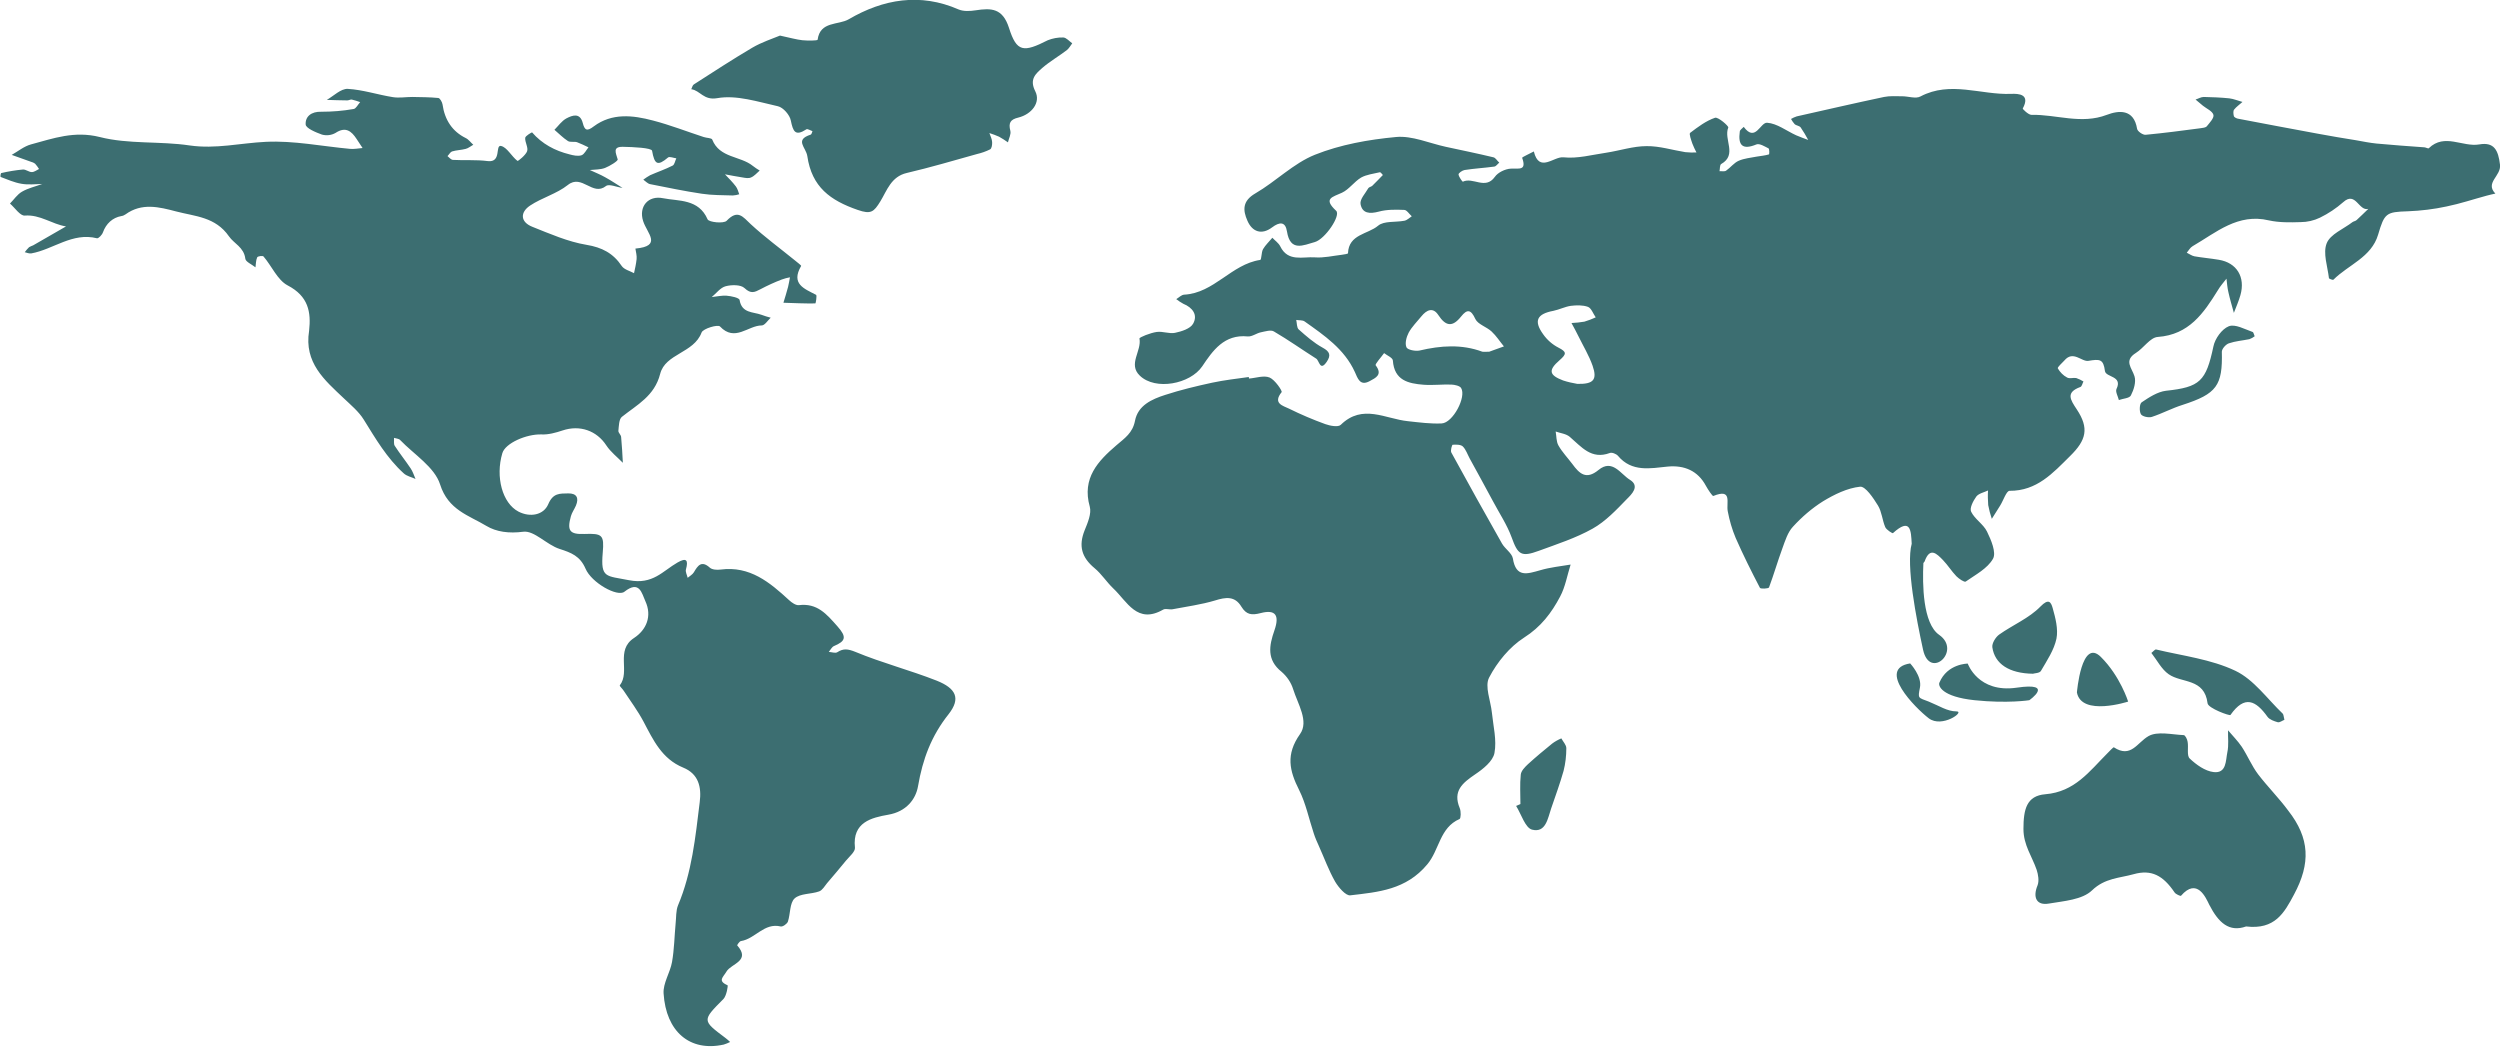
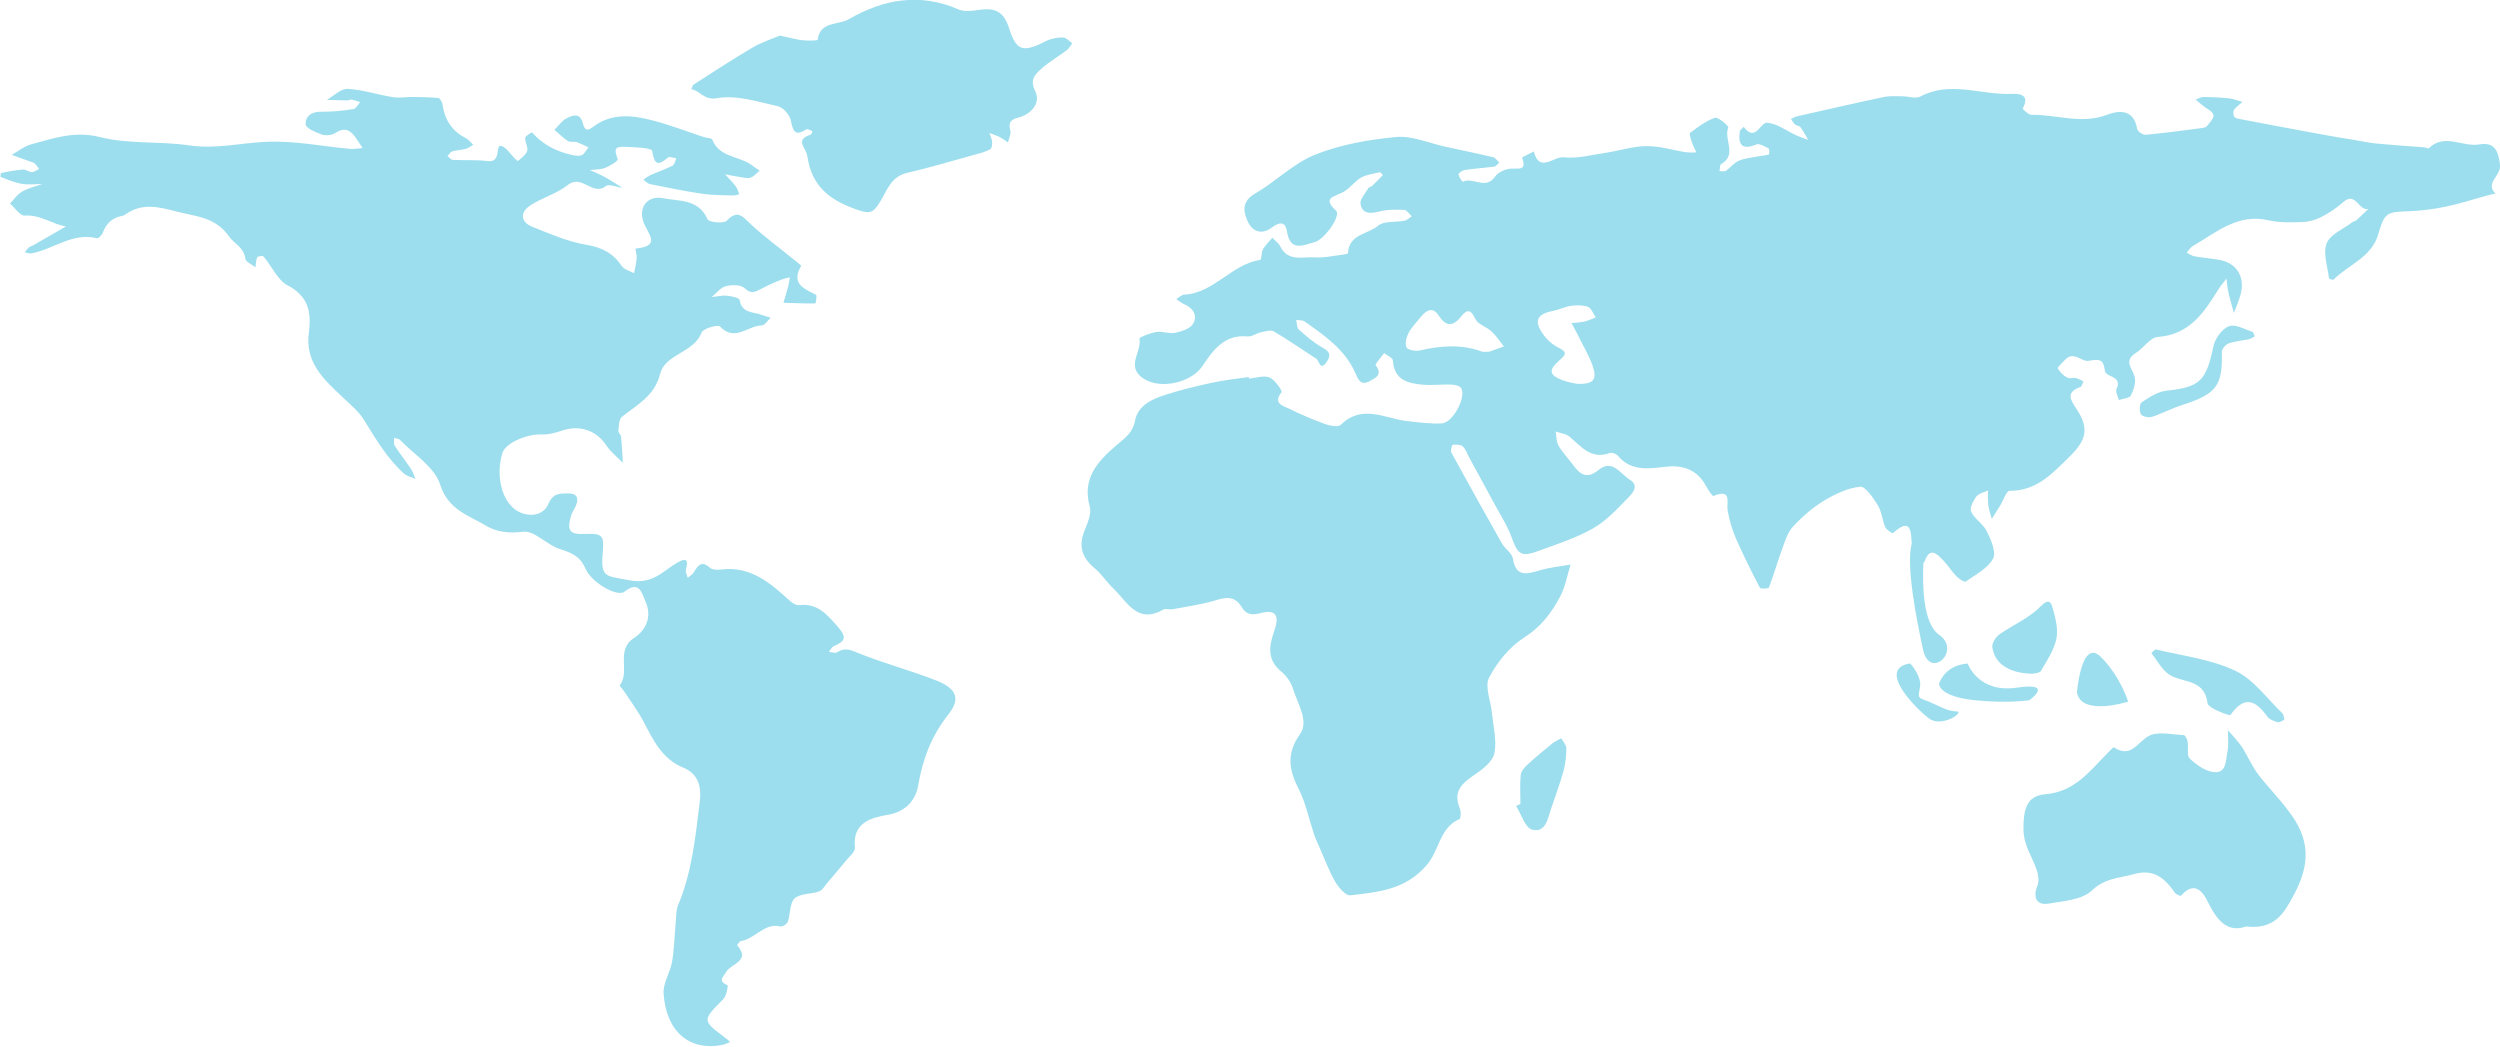
<svg xmlns="http://www.w3.org/2000/svg" version="1.1" id="Layer_2" x="0px" y="0px" viewBox="0 0 1454.2 608.7" style="enable-background:new 0 0 1454.2 608.7;" xml:space="preserve">
  <style type="text/css">
- 	.map{fill:#3C6E71;}
+ 	.map{fill:#9CDEEE;
+    }
</style>
  <path class="map" d="M618.5,21.8c1.8,0.1,3.5,2.2,5.2,3.4c-1,1.3-1.9,3-3.2,4c-4.6,3.5-9.8,6.5-14.2,10.3c-3.8,3.4-7.7,6.5-4.1,13.6  c3.3,6.5-2.1,13.4-9.9,15.3c-4.6,1.1-5.8,3.1-4.6,7.7c0.5,2-0.9,4.5-1.4,6.7c-1.7-1.2-3.4-2.3-5.2-3.3c-1.8-0.8-3.7-1.5-5.6-2.1  c0.6,1.7,1.5,3.4,1.6,5.2c0.1,1.5-0.2,3.8-1.2,4.3c-2.4,1.2-5,2.1-7.6,2.7c-13.6,3.8-27.1,7.8-40.8,11c-9.2,2.1-11.6,10.3-15.4,16.5  s-5.5,7.7-13.2,5c-15.9-5.5-26.7-13.3-29.3-31.3c-0.8-5.2-7.6-9.4,2-12.5c0.5-0.2,0.7-1.3,1-2c-1.2-0.4-2.9-1.5-3.5-1.1  c-6.6,4.3-7.8,1.2-9.1-5.1c-0.6-3.2-4.4-7.6-7.5-8.3c-11.7-2.6-24.1-6.7-35.3-4.7c-8,1.4-9.9-4.5-15.1-5.2c0.5-1,0.7-2.3,1.5-2.8  c11.2-7.2,22.4-14.5,33.9-21.3c5.6-3.3,11.9-5.3,16.2-7.1c6,1.3,9.5,2.3,13,2.7c3,0.3,8.8,0.3,8.9-0.3c1.4-10.9,12.2-8.4,18.1-11.9  c20-11.7,41.5-15.5,63.9-5.7c2.9,1.2,6.6,1,9.9,0.5c9.1-1.4,15.7-1.3,19.4,10.2c4.5,14.2,8.4,14.4,22.6,7.2  C612.3,22.3,615.3,21.7,618.5,21.8z M1187.2,390.2c3.5-6,7.6-12.1,9-18.7c1.1-5.6-0.6-12.1-2.2-17.8c-1-3.5-2.3-5.8-7.1-0.9  c-6.6,6.8-16.1,10.7-24,16.3c-2.1,1.5-4.3,5.1-4,7.4c1.4,9.7,9.8,15.2,23.6,15.4C1183.3,391.6,1186.5,391.6,1187.2,390.2  L1187.2,390.2z M902.9,432.5c-4.8,3.9-9.5,7.8-14.1,12c-1.8,1.7-4,3.9-4.2,6.1c-0.6,5.7-0.2,11.4-0.2,17.1l-2.5,1.1  c3,4.8,5.3,12.8,9.3,13.8c8,2,9.1-6.6,11.1-12.4c2.5-7.3,5.1-14.4,7.2-21.8c1.1-4.3,1.6-8.8,1.6-13.2c0-1.9-1.9-3.8-2.9-5.7  C906.3,430.3,904.5,431.3,902.9,432.5L902.9,432.5z M544.8,395.9c-15.5-6.1-31.8-10.3-47.2-16.7c-4.5-1.8-7-2.1-10.6,0.2  c-1.1,0.7-3.2-0.1-4.9-0.2c1-1.2,1.8-2.9,3-3.4c6.9-2.9,7.5-5.3,2-11.5c-6.3-7.1-11.7-13.6-22.4-12.3c-1.8,0.2-4.2-1.5-5.7-2.9  c-11.3-10.4-22.8-20-39.8-17.8c-2.1,0.3-5,0.1-6.3-1.1c-4.9-4.4-7-1.2-9.3,2.7c-0.8,1.3-2.4,2.2-3.6,3.2c-0.4-1.7-1.4-3.5-1-4.9  c1.5-5.4,0.3-7-4.9-4c-8.7,5-14.4,13-28.2,10.3c-13.4-2.7-16.6-1-15.3-16c0.9-10.3-0.2-11.3-10.6-10.9c-8.6,0.3-10.3-1.8-7.9-10.4  c0.6-2.1,2-4,2.9-6.1c1.9-4.5,0.4-7.2-4.5-7.1s-8.8-0.3-11.6,6.3c-2.7,6.3-10.5,7.8-17.3,4.3c-9.4-4.9-13.5-20.2-9.4-34  c1.7-5.8,14-11.2,22.8-10.9c4,0.2,8.3-1,12.2-2.3c10.1-3.4,19.9,0.1,25.5,8.7c2.5,3.8,6.4,6.8,9.6,10.1c-0.3-5-0.5-10-1-15  c-0.1-1.3-1.7-2.5-1.6-3.6c0.3-2.8,0.3-6.7,2-8.1c8.9-7.1,19-12.1,22.3-25c3-11.9,19.6-12,24.1-24.1c0.9-2.3,9.5-4.8,10.7-3.5  c8.7,9.2,16.3-0.6,24.3-0.6c1.7,0,3.5-2.9,5.2-4.5c-1.8-0.5-3.6-1-5.4-1.7c-4.9-1.8-11.4-0.8-12.7-8.6c-0.2-1.3-4.9-2.3-7.6-2.5  s-5.8,0.5-8.6,0.8c2.7-2.2,5-5.5,8.1-6.3c3.4-0.9,8.8-1,11,1.1c3.7,3.5,5.9,2.4,9.3,0.6c4-2.1,8.1-4,12.3-5.6c1.6-0.6,3.2-1,4.8-1.3  c-0.4,1.9-0.6,3.8-1.1,5.6c-0.8,3.1-1.8,6.2-2.7,9.2c6.2,0.2,12.4,0.5,18.6,0.4c0.2,0,1-4.7,0.4-5c-6.9-3.6-14.8-6.3-8.7-16.8  c0.2-0.3-2.4-2.2-3.7-3.3c-8.6-7-17.5-13.5-25.6-21c-4.6-4.3-7.5-8.8-14-2c-1.7,1.8-10.3,0.9-11.1-0.8c-5.2-12-16.8-10.5-25.9-12.3  c-8.7-1.8-14.3,4.9-11.6,13.3c2.3,7.2,11.3,14.5-4.5,16c0.3,2,0.9,4.1,0.7,6.1c-0.3,2.8-0.9,5.5-1.5,8.2c-2.4-1.3-5.7-2.1-7.1-4.1  c-5-7.5-11.5-10.9-20.6-12.4c-10.8-1.8-21.2-6.4-31.5-10.5c-7-2.8-7.1-8.4-1.3-12.3c6.9-4.6,15.6-6.9,22-12  c8.2-6.6,14.4,6.8,22.2,0.6c1.8-1.4,6.3,0.7,9.6,1.1c-3.4-2.1-6.6-4.3-10.1-6.2c-2.8-1.6-5.9-2.8-8.9-4.2c3-0.3,6.1-0.2,8.8-1.2  c2.8-1.1,7.7-4.1,7.4-5c-1.1-3.8-3.1-7.4,3-7.3s16.7,0.6,17,2.3c1.4,8,3.2,9.1,9.3,3.9c0.9-0.7,3.2,0.3,4.8,0.5  c-0.7,1.4-1,3.6-2.1,4.2c-4.3,2.2-8.8,3.7-13.1,5.6c-1.4,0.8-2.7,1.6-4,2.6c1.3,0.9,2.5,2.3,3.9,2.6c10.1,2,20.1,4.1,30.2,5.6  c5.9,0.9,12,0.8,18,1c1.3-0.1,2.5-0.3,3.7-0.7c-0.6-1.6-1-3.3-2-4.6c-1.9-2.5-4.1-4.7-6.3-7c3.4,0.6,6.7,1.3,10.1,1.8  c1.7,0.3,3.7,0.7,5.1,0c1.9-0.8,3.4-2.6,5-4c-1.4-0.8-2.7-1.7-4-2.7c-7.3-5.9-19.3-4.5-23.6-15.3c-0.4-1-3.3-0.9-5-1.5  c-9.8-3.2-19.5-7-29.5-9.6c-11.7-3.1-23.8-4.5-34.4,3.4c-3.9,3-5.3,2.4-6.4-1.9c-1.6-6.2-6-4.6-9.6-2.7c-2.7,1.5-4.6,4.3-6.9,6.6  c2.6,2.2,5,4.7,7.8,6.5c1.3,0.9,3.6,0.2,5.3,0.7c2.3,0.9,4.5,1.9,6.7,3c-1.3,1.6-2.4,4-4,4.6c-2.1,0.7-4.8,0.1-7-0.5  c-8.5-2.1-16-6.1-21.8-12.8c-0.1-0.1-3.9,2-4,3.2c-0.2,2.6,1.9,5.6,1.1,7.8s-5.2,5.8-5.6,5.6c-3.5-2.7-6.1-8-9.6-8.7  s0.5,9.8-7.7,8.8c-6.7-0.9-13.5-0.3-20.3-0.7c-1.1-0.1-2.1-1.4-3.1-2.2c0.9-0.9,1.6-2.3,2.6-2.7c2.6-0.8,5.4-0.8,8-1.5  c1.6-0.4,2.9-1.6,4.4-2.4c-1.5-1.3-2.7-3.1-4.4-3.9c-7.7-3.8-12.2-10.4-13.5-19.6c-0.2-1.3-1.5-3.6-2.4-3.7  c-5-0.5-10.1-0.5-15.2-0.6c-3.8,0-7.6,0.7-11.3,0.1c-8.8-1.4-17.4-4.3-26.2-4.8c-4-0.2-8.2,4.1-12.2,6.4c4,0.1,7.9,0.3,11.9,0.3  c0.9,0,1.8-0.6,2.6-0.5c1.6,0.4,3.3,0.9,4.9,1.5c-1.3,1.4-2.4,3.8-3.8,4c-6.2,1.1-12.5,1.6-18.8,1.6c-5.8-0.2-9.4,2.8-9.1,7.4  c0.1,2.2,5.9,4.6,9.5,5.9c2.6,0.7,5.5,0.4,7.9-1c5.8-3.8,9.2-1.1,12.2,3.5c1.2,1.8,2.3,3.5,3.5,5.3c-2.4,0.2-4.9,0.7-7.2,0.5  c-16.4-1.5-32.8-4.9-49.1-4.1c-14.7,0.7-29.1,4.3-44.3,2.1C93,82,74.8,84,58,79.7c-14.8-3.7-27,0.8-40,4.3c-4,1.1-7.5,4-11.2,6.1  c3.8,1.3,7.5,2.7,11.2,4c0.9,0.2,1.7,0.6,2.4,1.1c0.9,1,1.6,2,2.3,3.1c-1.4,0.7-2.8,1.8-4.2,1.8c-1.7,0-3.5-1.6-5.1-1.5  c-4.3,0.4-8.6,1.1-12.8,2.1c-0.3,0.7-0.4,1.5-0.3,2.2c4,1.5,8,3.3,12.2,4c3.9,0.7,8.1,0.2,12.1,0.1c-4,1.5-8.2,2.4-11.8,4.5  c-2.8,1.6-4.7,4.6-7,6.9c2.9,2.5,5.9,7.2,8.6,7c9-0.7,15.8,5,24,6.3c-6.4,3.7-12.8,7.4-19.1,11c-0.8,0.3-1.7,0.7-2.4,1.1  c-0.9,0.9-1.8,1.9-2.5,2.9c1.2,0.3,2.6,0.9,3.8,0.7c12.8-2.3,23.9-12.4,38.2-8.8c0.9,0.2,3-2,3.5-3.5c1.8-5,5.6-8.5,10.6-9.4  c0.9-0.1,1.8-0.5,2.5-1c9.5-6.9,19.6-4.3,29.5-1.7c11,2.9,22.8,3.1,30.7,14.5c2.9,4.2,8.7,6.3,9.5,13c0.2,1.8,3.8,3.3,5.9,5  c0.3-2,0.2-4,1-5.8c0.3-0.7,3.2-1.1,3.7-0.5c4.8,5.6,8.1,13.7,14,16.8c12.1,6.3,13.7,15.5,12.5,26.4c-3,18.6,9,28.7,20.2,39.3  c4.1,3.9,8.7,7.7,11.6,12.4c6.9,11.1,13.4,22.3,23.2,31.2c1.8,1.7,4.6,2.2,6.9,3.3c-0.9-2.1-1.6-4.3-2.8-6.1  c-3-4.5-6.4-8.7-9.3-13.2c-0.7-1.1-0.3-3-0.4-4.6c1.2,0.4,2.8,0.4,3.6,1.3c8.1,8.4,20,15.7,23.2,25.8c4.7,14.9,16.8,18,26.9,24.1  c5.8,3.5,13.2,4.5,21.5,3.4c6.4-0.8,13.6,7.6,21.1,10c6.8,2.2,11.9,4.1,15.1,11.5c3.5,8.2,18.5,16.6,22.6,13.4  c8.8-6.9,10.1,0.9,12.2,5.5c4,8.7,0.6,16.7-6.6,21.4c-11,7.2-2,19.5-8.3,27.6c-0.2,0.3,1.6,2,2.3,3.1c3.9,5.9,8.2,11.7,11.5,17.9  c5.7,10.8,10.7,21.7,23.1,26.8c8.8,3.6,10.8,11.1,9.6,20.2c-2.5,20.3-4.5,40.7-12.6,59.9c-1.3,3.2-1,7-1.4,10.5  c-0.7,7.5-0.8,15.1-2.1,22.5c-1.1,6.2-5.3,12.3-4.9,18.3c1.4,22,15.1,34.1,35,29.7c1.3-0.4,2.5-0.9,3.7-1.5  c-0.9-0.8-1.8-1.7-2.8-2.4c-13.6-10.2-13.5-10.1-1.1-22.6c1.8-1.8,2.8-7.9,2.4-8c-6-2.6-2.5-4.7-0.6-8c2.7-4.6,14.3-6.1,6.2-15.2  c-0.1-0.1,1.3-2.4,2.2-2.5c8.3-1.3,13.5-10.8,23.1-8.5c1.2,0.3,3.7-1.5,4.2-2.8c1.5-4.5,1-10.8,3.9-13.5c3.3-3,9.6-2.4,14.3-4.1  c1.9-0.7,3.2-3.1,4.6-4.8c3.7-4.3,7.4-8.7,11-13.1c2-2.4,5.5-5.3,5.2-7.6c-1.6-14.8,9.8-17.4,19.4-19.1c10.5-1.8,16-9,17.3-16.6  c2.7-15.7,7.7-29.2,17.8-41.9C559,406.2,556.1,400.4,544.8,395.9L544.8,395.9z M1451.5,112.6c-1.6,0.4-3.3,0.7-5,1.2  c-7.8,2.1-15.5,4.7-23.4,6.3c-7.4,1.6-14.9,2.5-22.5,2.8c-12.6,0.4-13.6,1-17.3,13.6c-3.9,13.2-17.3,17.5-26,26.2  c-0.3,0.3-2.5-0.5-2.6-0.9c-0.8-6.9-3.6-14.6-1.3-20.3c2.1-5.3,9.8-8.3,15-12.3c0.7-0.5,1.8-0.6,2.4-1.2c2.3-2.1,4.5-4.3,6.8-6.5  c-5.6,1.5-7.3-10.5-14.6-3.9c-4.1,3.6-8.6,6.6-13.5,9c-3.5,1.7-7.4,2.6-11.3,2.6c-6.1,0.2-12.5,0.3-18.4-1c-18.1-4.3-30.6,7-44.4,15  c-1.4,0.8-2.3,2.5-3.4,3.8c1.5,0.7,2.9,1.8,4.5,2.1c4.6,0.8,9.4,1.2,14.1,2c10.5,1.7,15.6,10.1,12.6,20.6c-1,3.5-2.5,6.9-3.8,10.3  c-1.1-4-2.3-8-3.2-12.1c-0.6-2.5-0.8-5.2-1.1-7.8c-1.7,2.2-3.6,4.3-5,6.7c-8.3,13.4-16.8,25.9-35,27.2c-4.4,0.3-8.2,6.5-12.7,9.3  c-7.2,4.5-2.3,8.7-0.8,13.6c1,3.3-0.4,7.8-2.1,11.1c-0.8,1.7-4.6,1.8-7,2.7c-0.5-2.1-2.1-4.8-1.4-6.4c3.8-7.8-6.2-6.7-6.7-10.5  c-0.9-7-3-7-9.6-5.9c-3.9,0.7-8.9-6.3-14-0.2c-1.4,1.6-4.2,3.9-3.8,4.6c1.3,2.2,3.1,4.1,5.4,5.3c1.4,0.8,3.6,0,5.3,0.3  c1.5,0.5,2.9,1.2,4.2,2c-0.6,1.1-0.9,2.9-1.8,3.2c-8.7,3.2-5.8,7.4-2.1,13c7.3,11,5.6,17.9-3.9,27.2c-10,9.9-19.3,20.3-35.2,20.2  c-1.8,0-3.6,5.6-5.4,8.5c-1.6,2.6-3.2,5.2-4.9,7.8c-0.9-2.6-1.6-5.3-2.1-8c-0.2-2.8-0.3-5.7-0.1-8.5c-2.3,1.1-5.4,1.7-6.8,3.5  c-1.8,2.5-4.1,6.8-3,8.9c2.1,4.3,7.1,7.2,9.2,11.5c2.4,4.9,5.5,12.2,3.5,15.8c-3.2,5.7-10.2,9.3-15.9,13.3c-0.8,0.5-3.9-1.6-5.4-3.1  c-2.8-2.9-5-6.5-7.8-9.4c-3.6-3.7-7.6-7.9-10.7,0.8c-0.2,0.3-0.4,0.6-0.7,0.9c-0.6,12.2-0.4,35.2,9.2,41.8  c13.2,9.3-5.5,26.5-9.4,8.6s-10-49.2-6.6-61.6c-0.4-7.7-0.6-15.5-10.9-6.2c-0.3,0.3-3.8-1.9-4.5-3.5c-1.7-4-2-8.9-4.2-12.5  c-2.7-4.4-7.3-11.3-10.4-11c-7.5,0.8-15,4.5-21.6,8.5c-6.5,4.1-12.3,9.1-17.5,14.8c-3,3.2-4.5,8.1-6.1,12.5  c-2.8,7.6-5,15.3-7.8,22.8c-0.3,0.7-4.9,1-5.3,0.2c-5-9.6-9.8-19.2-14.1-29c-2.1-5-3.6-10.2-4.6-15.5c-1-4.9,2.9-13.5-8.4-8.9  c-0.5,0.2-3.1-3.7-4.3-5.9c-4.7-8.8-12.6-12.1-22.2-11.2c-10.1,1-20.9,3.4-29-6.3c-1-1.1-3.5-2.1-4.7-1.6c-10.8,4-16.5-3.6-23.3-9.4  c-2.1-1.8-5.4-2.1-8.2-3.1c0.5,2.7,0.3,5.8,1.6,8.1c2.2,3.9,5.4,7.2,8.1,10.8c4.1,5.6,8,9.4,15.2,3.5c8.1-6.7,12.9,2.4,18.3,5.7  c6,3.7,0.9,8.5-1.8,11.2c-6.1,6.3-12.4,13-19.9,17.2c-9.8,5.5-20.7,9-31.3,12.9c-10.3,3.8-12.2,2.2-15.8-7.8  c-2.7-7.4-7.2-14.1-10.9-21.1c-4.4-8.3-9-16.5-13.5-24.8c-1.3-2.4-2.2-5.2-4-7c-1.3-1.2-3.9-1.1-5.9-1c-0.4,0-1.4,3.4-0.8,4.5  c9.7,17.7,19.5,35.4,29.5,53c1.8,3.1,5.7,5.5,6.3,8.6c1.8,11.4,8.4,9,15.9,6.9c5.7-1.7,11.8-2.3,17.7-3.3c-2,6.3-3.1,13-6.1,18.6  c-5,9.5-11.2,17.7-21,23.9c-8.4,5.4-15.6,14.2-20.3,23.2c-2.7,5.1,0.9,13.5,1.6,20.4c0.8,7.9,2.9,16,1.5,23.5  c-0.9,4.8-6.6,9.3-11.2,12.4c-7.3,5-13.2,9.6-9,19.7c0.8,1.8,0.7,5.9-0.1,6.3c-11.6,5-11.7,18-18.8,26.4  c-12.3,14.8-28.5,16.1-44.8,18c-2.6,0.3-6.8-4.6-8.8-8c-3.7-6.5-6.3-13.7-9.4-20.6c-1.1-2.4-2.2-4.9-3-7.4  c-2.8-8.4-4.6-17.4-8.5-25.2c-5.7-11.3-7.9-20.7,0.5-32.6c5.3-7.4-1.3-17.5-4-26.1c-1.2-3.9-3.6-7.4-6.7-10.1  c-8.8-7-7.3-15.2-4.2-24.1s0.6-12.3-7.9-10.1c-5.4,1.4-8.4,1-11.3-3.7c-3.8-6.3-9-5.6-15.4-3.6c-8,2.4-16.4,3.5-24.7,5.1  c-1.8,0.3-4-0.6-5.4,0.2c-15.2,8.7-21-4.8-29-12.3c-3.9-3.7-6.8-8.4-10.9-11.8c-7.6-6.3-9.4-13-5.8-22c1.8-4.4,4.1-9.8,3-13.8  c-4.7-16.6,4.9-26.6,15.5-35.7c4.9-4.2,9.4-7.1,10.8-14.2c1.7-9,9.8-12.6,17.6-15.1c8.9-2.9,18.1-5.1,27.3-7.1  c7-1.5,14.2-2.3,21.3-3.3c0,0.3,0.1,0.6,0.1,0.9c4-0.3,8.6-2,12-0.6c3.1,1.3,7.5,7.8,7,8.5c-5.3,6.6,0.8,7.9,4.3,9.6  c6.9,3.4,13.9,6.4,21.1,9c2.8,1,7.5,1.9,9,0.4c12.7-12.4,26-3.4,39.1-2.1c6.5,0.7,13.1,1.6,19.6,1.3s14.5-15.4,11.3-20.6  c-0.8-1.3-3.7-1.9-5.6-2c-5.4-0.2-10.8,0.5-16.2,0.1c-8.9-0.7-17.1-2.5-17.9-14.1c-0.1-1.6-3.3-2.9-5.1-4.3  c-1.7,2.4-5.4,6.4-4.9,7.1c4.2,5.5,0,7.3-3.5,9.2c-5.7,3.1-7-1.8-8.6-5.3c-6.1-13.4-17.8-21.3-29.2-29.4c-1.2-0.9-3.3-0.6-4.9-0.9  c0.4,1.9,0.3,4.5,1.4,5.5c4.4,3.9,8.8,7.8,13.9,10.6c4.3,2.3,5,4.5,2.4,8.3c-3.9,5.7-4.3-0.8-6.1-1.9c-8.2-5.2-16.2-10.9-24.6-15.8  c-1.8-1.1-5.1,0-7.6,0.5s-5.1,2.6-7.6,2.4c-13.7-1.4-20.4,8.3-26.5,17.4c-7,10.3-27.2,14.2-36.3,5.4c-7-6.7,1.2-14.3-0.2-21.6  c-0.1-0.7,6.4-3.3,10-3.8s7.4,1.2,10.7,0.5c3.8-0.8,8.9-2.4,10.5-5.3c2.9-5.1-0.3-9.4-5.7-11.6c-1.5-0.8-2.8-1.7-4.1-2.7  c1.5-0.9,3-2.5,4.6-2.6c17.4-0.9,27.5-17.7,44.2-20.2c0.9-0.1,0.6-4.4,1.7-6.3c1.4-2.4,3.6-4.4,5.4-6.6c1.6,1.7,3.6,3,4.6,5  c4.5,9.2,13.1,5.9,20.1,6.4c5.2,0.4,10.5-0.9,15.7-1.5c1.3-0.2,3.6-0.5,3.6-0.9c0.4-11.1,11.6-11,17.5-16c3.4-2.9,10.1-1.9,15.3-2.9  c1.6-0.3,2.9-1.7,4.3-2.6c-1.5-1.3-2.9-3.7-4.4-3.7c-4.9-0.2-10.1-0.3-14.8,1c-5.3,1.4-9.6,1.1-10.6-4.4c-0.5-2.8,2.8-6.2,4.5-9.2  c0.4-0.7,1.6-0.8,2.3-1.4c2.1-2,4.1-4.2,6.2-6.3c-0.6-0.6-1.3-1.7-1.8-1.6c-3.7,0.9-7.7,1.3-10.9,3.1c-4,2.4-7,6.9-11.1,8.8  c-5.6,2.6-11.1,3.3-3.4,10.5c2.9,2.7-6.4,16.5-12.4,18.2c-6.6,1.8-14.3,5.9-16.2-6.2c-0.9-5.7-4.2-5.7-8.7-2.3  c-6,4.5-11.5,2.6-14.3-3.9c-2.7-6.1-3-11.5,4.6-15.9c11.9-6.9,22.2-17.5,34.7-22.5c14.8-5.9,31.1-8.8,47.1-10.3  c9.4-0.9,19.3,3.6,29,5.7c9.3,2,18.5,3.9,27.7,6.1c1.3,0.3,2.2,2.1,3.4,3.1c-1,0.8-1.9,2.2-2.9,2.3c-5.8,0.8-11.6,1.1-17.3,2  c-1.3,0.2-3.6,1.8-3.5,2.6c0.2,1.5,2.3,4.3,2.5,4.2c5.9-2.9,13.1,4.9,18.6-2.8c1.8-2.6,6-4.6,9.2-4.8c4.7-0.3,9.5,1.5,6.7-6.3  c-0.1-0.4,4.4-2.4,6.8-3.7c3.1,12.7,11.6,2.8,17.2,3.4c8.2,0.9,16.8-1.5,25.1-2.7c7.8-1.2,15.5-3.8,23.3-3.8  c7.5-0.1,15,2.3,22.5,3.5c2.1,0.2,4.3,0.3,6.5,0.2c-0.9-1.7-1.7-3.4-2.4-5.2c-0.7-2.1-2-5.6-1.3-6.2c4.5-3.4,9.2-7,14.5-8.8  c1.8-0.6,8.1,4.9,7.7,5.7c-2.8,6.9,5.4,15.8-4.1,21.2c-0.9,0.5-0.7,2.8-1,4.2c1.3-0.1,2.9,0.3,3.8-0.3c2.6-1.8,4.6-4.6,7.4-5.8  c3.2-1.4,6.9-1.7,10.4-2.4c2.4-0.4,4.9-0.6,7.2-1.3c0.2-0.1,0.3-3.2-0.3-3.5c-2.2-1.1-5.2-3-7-2.3c-8.2,3.4-10.8,0.5-9.7-7.5  c0.1-1,1.5-1.8,2.3-2.7c6.8,9.2,9.6-2.7,13.6-2.4c5.8,0.4,11.2,4.7,16.9,7.3c2.3,1,4.6,1.8,7,2.7c-1.3-2.5-2.8-4.9-4.4-7.3  c-0.8-1-2.5-1-3.5-1.9c-0.8-0.9-1.5-1.9-2.1-3c1-0.6,2.1-1.1,3.3-1.5c16.9-3.8,33.8-7.7,50.8-11.3c3.4-0.7,7-0.4,10.6-0.4  s7.9,1.6,10.6,0.1c17.4-9.2,35.2-0.8,52.7-1.5c4.5-0.2,11.3,0.2,6.8,8.5c-0.2,0.3,3.3,3.7,5,3.7c14.6-0.3,29,5.7,43.9,0  c6.8-2.6,15.7-3.6,17.6,8.1c0.2,1.5,3.4,3.7,5,3.5c10.6-1,21.2-2.4,31.8-3.8c1.3-0.2,3.1-0.3,3.8-1.2c1.6-2,4.3-4.8,3.8-6.6  c-0.6-2.2-4-3.6-6.1-5.3c-1.4-1.2-2.9-2.4-4.3-3.6c1.6-0.5,3.2-1.5,4.8-1.5c4.9,0.1,9.9,0.3,14.8,0.8c2.6,0.3,5.1,1.4,7.7,2.1  c-1.6,1.5-3.6,2.8-4.9,4.5c-0.6,0.8-0.4,2.6-0.1,3.8c0.2,0.6,1.4,1.2,2.2,1.4c15.6,3,31.2,5.9,46.8,8.8c7.4,1.4,14.8,2.6,22.2,3.8  c3.9,0.7,7.8,1.5,11.8,1.9c9.3,0.9,18.6,1.5,27.9,2.2c0.9,0.1,2.2,0.9,2.5,0.5c9.2-8.9,19.6-0.5,29.4-2.2c8.6-1.5,11,3.4,12,11.8  C1455,102.4,1445.3,106.2,1451.5,112.6L1451.5,112.6z M874.8,201.5c-2.4-2.9-4.4-6.1-7.2-8.7c-2.9-2.7-7.9-4.1-9.4-7.2  c-2.6-5.7-4.8-5.9-8.3-1.5c-5,6.3-8.9,5.8-13.3-0.9c-3.1-4.7-6.8-2.9-9.8,0.8c-2.5,3.1-5.5,6-7.4,9.5c-1.3,2.5-2.3,6.2-1.3,8.5  c0.6,1.5,5.2,2.4,7.6,1.9c12.3-2.9,24.5-3.8,36.6,0.7c0.4,0.1,0.9,0,3.9,0L874.8,201.5z M914.1,187.9c2.5-0.1,5-0.4,7.5-0.8  c2.3-0.7,4.5-1.5,6.6-2.5c-1.5-2.1-2.5-5.3-4.5-6.1c-3-1.1-6.7-1-10-0.6c-3.4,0.5-6.7,2.2-10.1,2.9c-9.6,1.8-11.6,5.8-6,13.6  c2.3,3.3,5.4,6,8.9,7.8c4.9,2.5,4.8,3.7,0.7,7.3c-6.8,5.9-6.1,8.7,2,11.8c2.7,0.9,5.5,1.5,8.3,2c9.4,0.2,11.7-2.4,8.9-10.5  c-2.1-6-5.5-11.6-8.3-17.3C916.8,192.9,915.5,190.4,914.1,187.9L914.1,187.9z M1313.5,450.4c-3.7-4.9-6.1-10.8-9.5-16  c-2.3-3.4-5.3-6.4-8-9.6c-0.1,4.3,0.5,8.6-0.4,12.8c-1,4.8-0.4,12.4-8,11.5c-5-0.6-10.1-4.3-13.9-7.9c-1.8-1.7-0.6-6.4-1.2-9.7  c-0.2-1.5-1.4-3.9-2.3-3.9c-6.9-0.3-15.3-2.4-20.5,0.6c-6.6,3.8-10.2,13-20.1,6.5c-0.3-0.2-2.5,2.2-3.8,3.5  c-10.4,10.4-18.9,22.4-36.1,23.8c-10.9,0.9-12.7,8.8-12.7,20.2c0,9.4,5,15.9,7.7,23.8c0.9,2.8,1.5,6.4,0.5,9  c-2.9,7-0.6,11.8,6.5,10.6c8.8-1.5,19.5-2.2,25.2-7.7c7.5-7.2,16-7.1,24.2-9.4c10.3-2.9,17.1,0.7,23.8,10.6c0.7,1.1,3.5,2.2,3.7,2  c9.4-10.9,14.5,1.1,16.5,5.2c5.4,10.5,11.6,16.1,21.4,12.6c16.8,2,22.2-7.9,27.9-18.6c9.7-18.1,9.2-32.7-3.4-48.8  C1325.6,464.2,1319.1,457.7,1313.5,450.4z M1254.2,377.8c-0.7-0.2-1.8,1.3-2.8,2c3.3,4.2,5.9,9.5,10.1,12.4  c7.6,5.3,20.8,2.2,22.6,16.9c0.4,2.9,12.8,7.4,13.3,6.8c8.3-11.8,14.8-8.4,21.6,1.1c1.2,1.6,3.8,2.5,5.9,3.1  c1.1,0.3,2.6-0.9,3.9-1.4c-0.5-2-0.5-3.1-1-3.6c-9-8.6-16.8-19.8-27.5-24.9C1286,383.4,1269.6,381.5,1254.2,377.8L1254.2,377.8z   M1296.4,189.8c-4,1.6-8,7.2-8.9,11.7c-4.3,20.3-7.8,23.7-27.6,25.8c-4.9,0.6-9.8,3.8-14.1,6.7c-1.3,0.8-1.5,5.1-0.5,6.9  c0.8,1.4,4.5,2.2,6.4,1.6c6.1-2,11.8-5.1,17.9-7c19.8-6.4,23.3-11.2,22.8-30.9c0-1.7,2.3-4.3,4.1-4.9c3.8-1.3,7.9-1.6,11.9-2.4  c1.1-0.4,2.2-1,3.1-1.7c-0.5-1.1-0.7-2.4-1.2-2.5C1305.7,191.5,1300.1,188.3,1296.4,189.8L1296.4,189.8z M1173.1,400  c-22.5,3.3-28.5-14-28.5-14s-11.9,0-16.5,11.1c-0.8,1.8,1.3,8.2,20.5,10.2s31.8,0,31.8,0S1195.6,396.7,1173.1,400z M1121.9,408.1  c-6.2-2.4-6.4-1.6-5.1-8.2s-5.7-14-5.7-14c-19.7,3.1,3.1,26,10.8,31.9s21.4-4,16.1-4S1128.1,410.6,1121.9,408.1L1121.9,408.1z   M1237.9,408.1c0,0-4.6-14.8-15.9-26s-13.9,20.7-13.9,20.7C1210.8,416.9,1237.9,408.1,1237.9,408.1L1237.9,408.1z" />
</svg>
